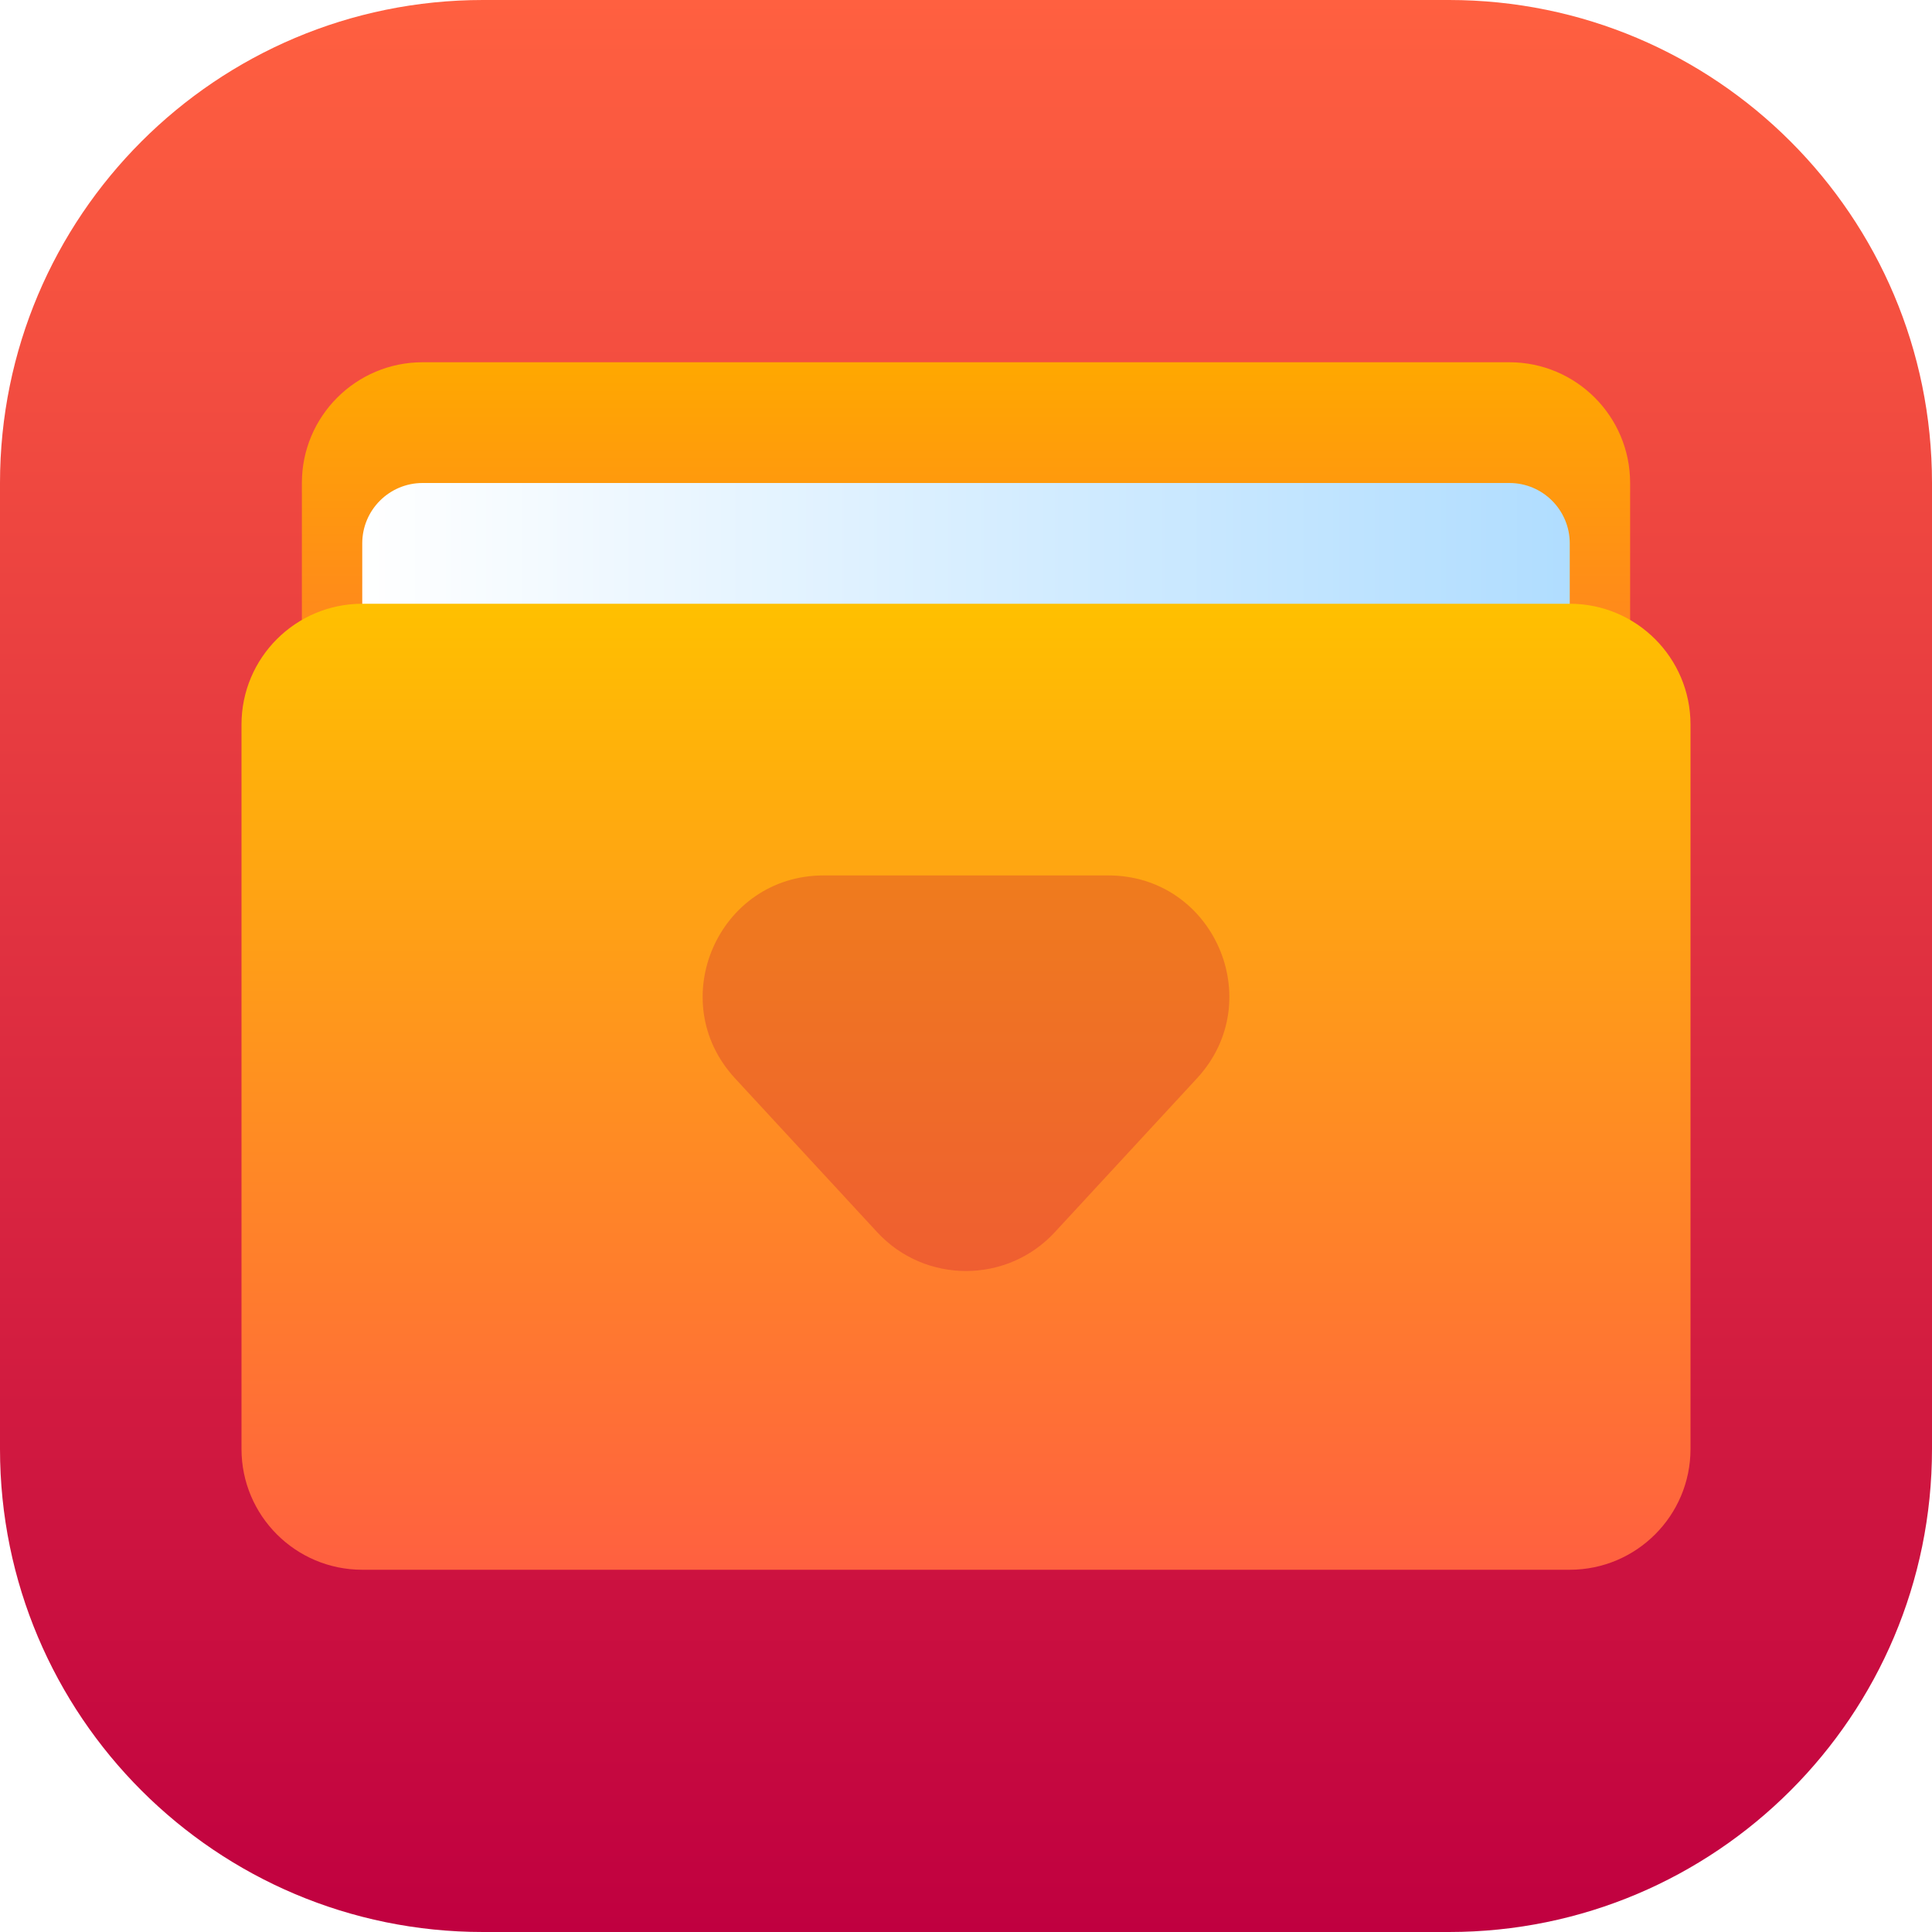
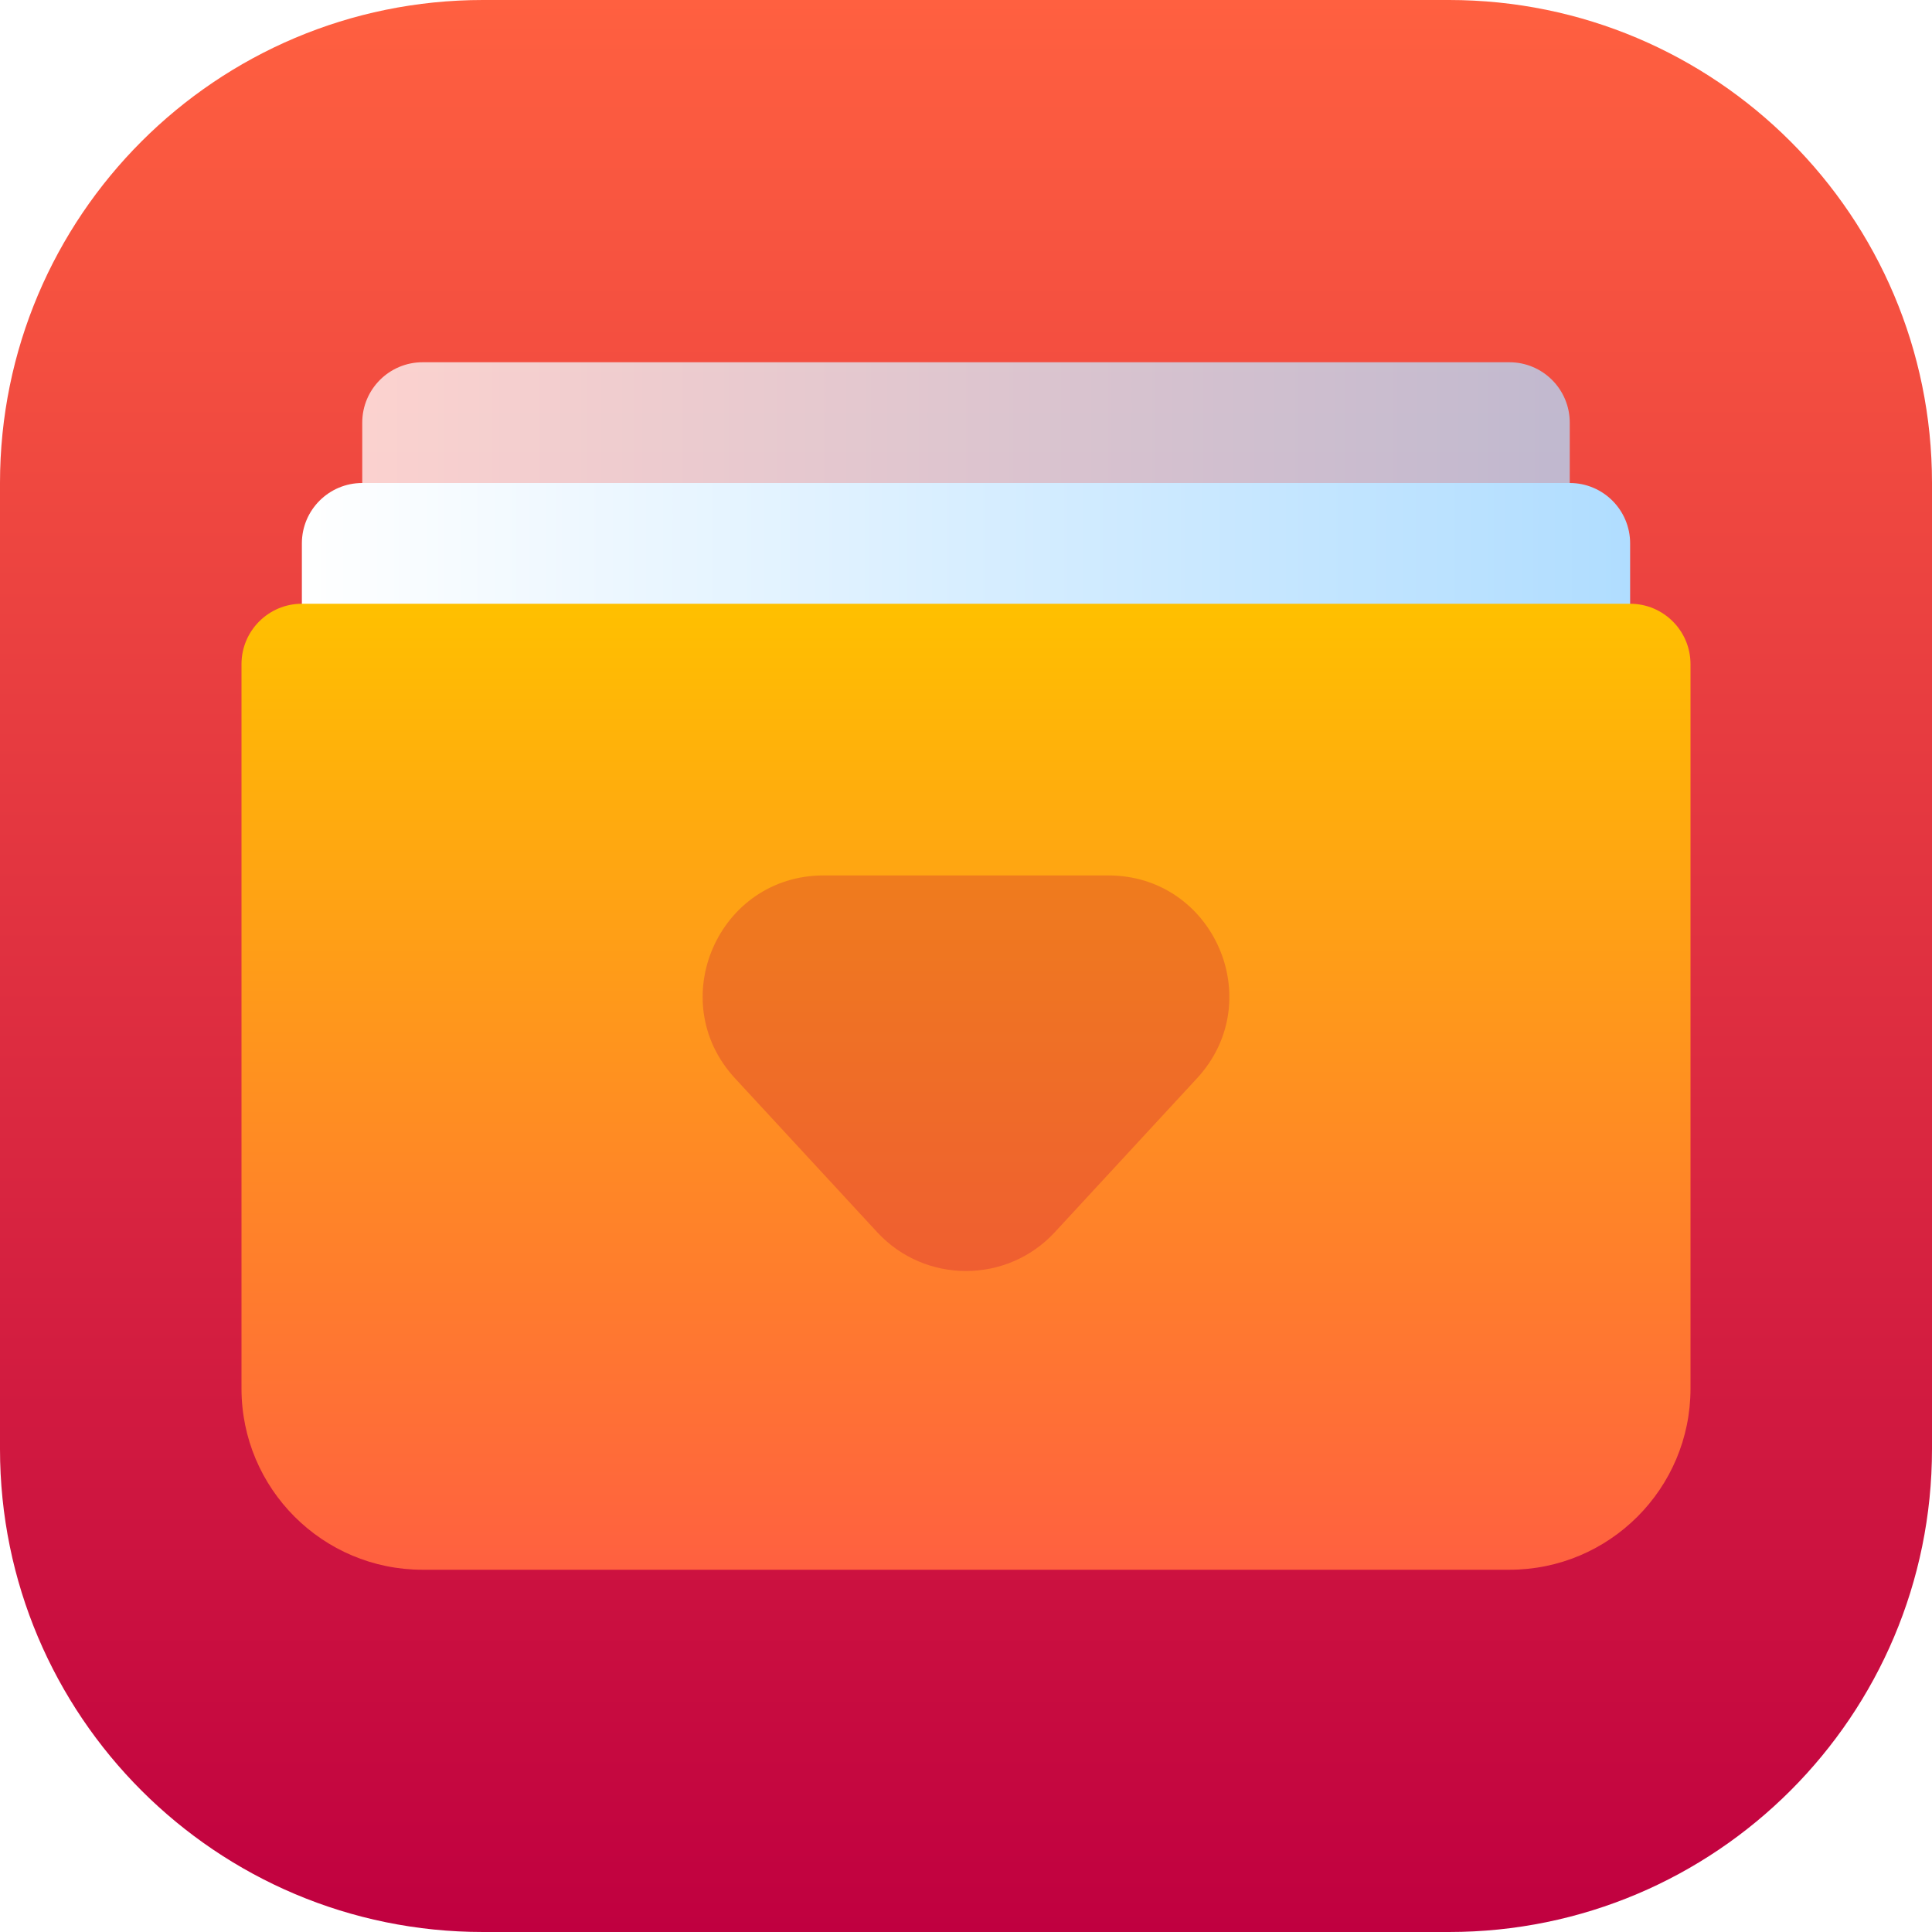
<svg xmlns="http://www.w3.org/2000/svg" width="16" height="16" viewBox="0 0 16 16" fill="none">
  <rect width="16" height="16" rx="4" fill="url(#paint0_linear_26_399)" />
-   <rect x="2.5" y="3" width="11" height="5" rx="1" fill="url(#paint1_linear_26_399)" />
-   <rect x="3" y="4" width="10" height="7" rx="0.5" fill="url(#paint2_linear_26_399)" />
-   <path d="M2 6C2 5.448 2.448 5 3 5H13C13.552 5 14 5.448 14 6V12C14 12.552 13.552 13 13 13H3C2.448 13 2 12.552 2 12V6Z" fill="url(#paint3_linear_26_399)" />
+   <rect x="3" y="3" width="10" height="7" rx="0.5" fill="url(#paint1_linear_26_399)" fill-opacity="0.75" />
+   <rect x="2.5" y="4" width="11" height="7" rx="0.5" fill="url(#paint2_linear_26_399)" />
+   <path d="M2 5.5C2 5.224 2.224 5 2.5 5H13.5C13.776 5 14 5.224 14 5.5V11.5C14 12.328 13.328 13 12.5 13H3.5C2.672 13 2 12.328 2 11.5V5.5Z" fill="url(#paint3_linear_26_399)" />
  <path d="M8.735 10.205C8.339 10.633 7.661 10.633 7.265 10.205L6.086 8.929C5.495 8.288 5.949 7.25 6.821 7.25H9.179C10.051 7.25 10.505 8.288 9.914 8.929L8.735 10.205Z" fill="#C00040" fill-opacity="0.25" />
  <defs>
    <linearGradient id="paint0_linear_26_399" x1="8" y1="0" x2="8" y2="16" gradientUnits="userSpaceOnUse">
      <stop stop-color="#FF6040" />
      <stop offset="1" stop-color="#C00040" />
    </linearGradient>
-     <linearGradient id="paint1_linear_26_399" x1="8" y1="3" x2="8" y2="8" gradientUnits="userSpaceOnUse">
-       <stop stop-color="#FFA800" />
-       <stop offset="1" stop-color="#FF6040" />
+     <linearGradient id="paint1_linear_26_399" x1="3" y1="3" x2="13" y2="3" gradientUnits="userSpaceOnUse">
+       <stop stop-color="white" />
+       <stop offset="1" stop-color="#B0DDFF" />
    </linearGradient>
-     <linearGradient id="paint2_linear_26_399" x1="3" y1="4" x2="13" y2="4" gradientUnits="userSpaceOnUse">
+     <linearGradient id="paint2_linear_26_399" x1="2.5" y1="4" x2="13.5" y2="4" gradientUnits="userSpaceOnUse">
      <stop stop-color="white" />
      <stop offset="1" stop-color="#B0DDFF" />
    </linearGradient>
    <linearGradient id="paint3_linear_26_399" x1="8" y1="5" x2="8" y2="13" gradientUnits="userSpaceOnUse">
      <stop stop-color="#FFC000" />
      <stop offset="1" stop-color="#FF6040" />
    </linearGradient>
  </defs>
</svg>
